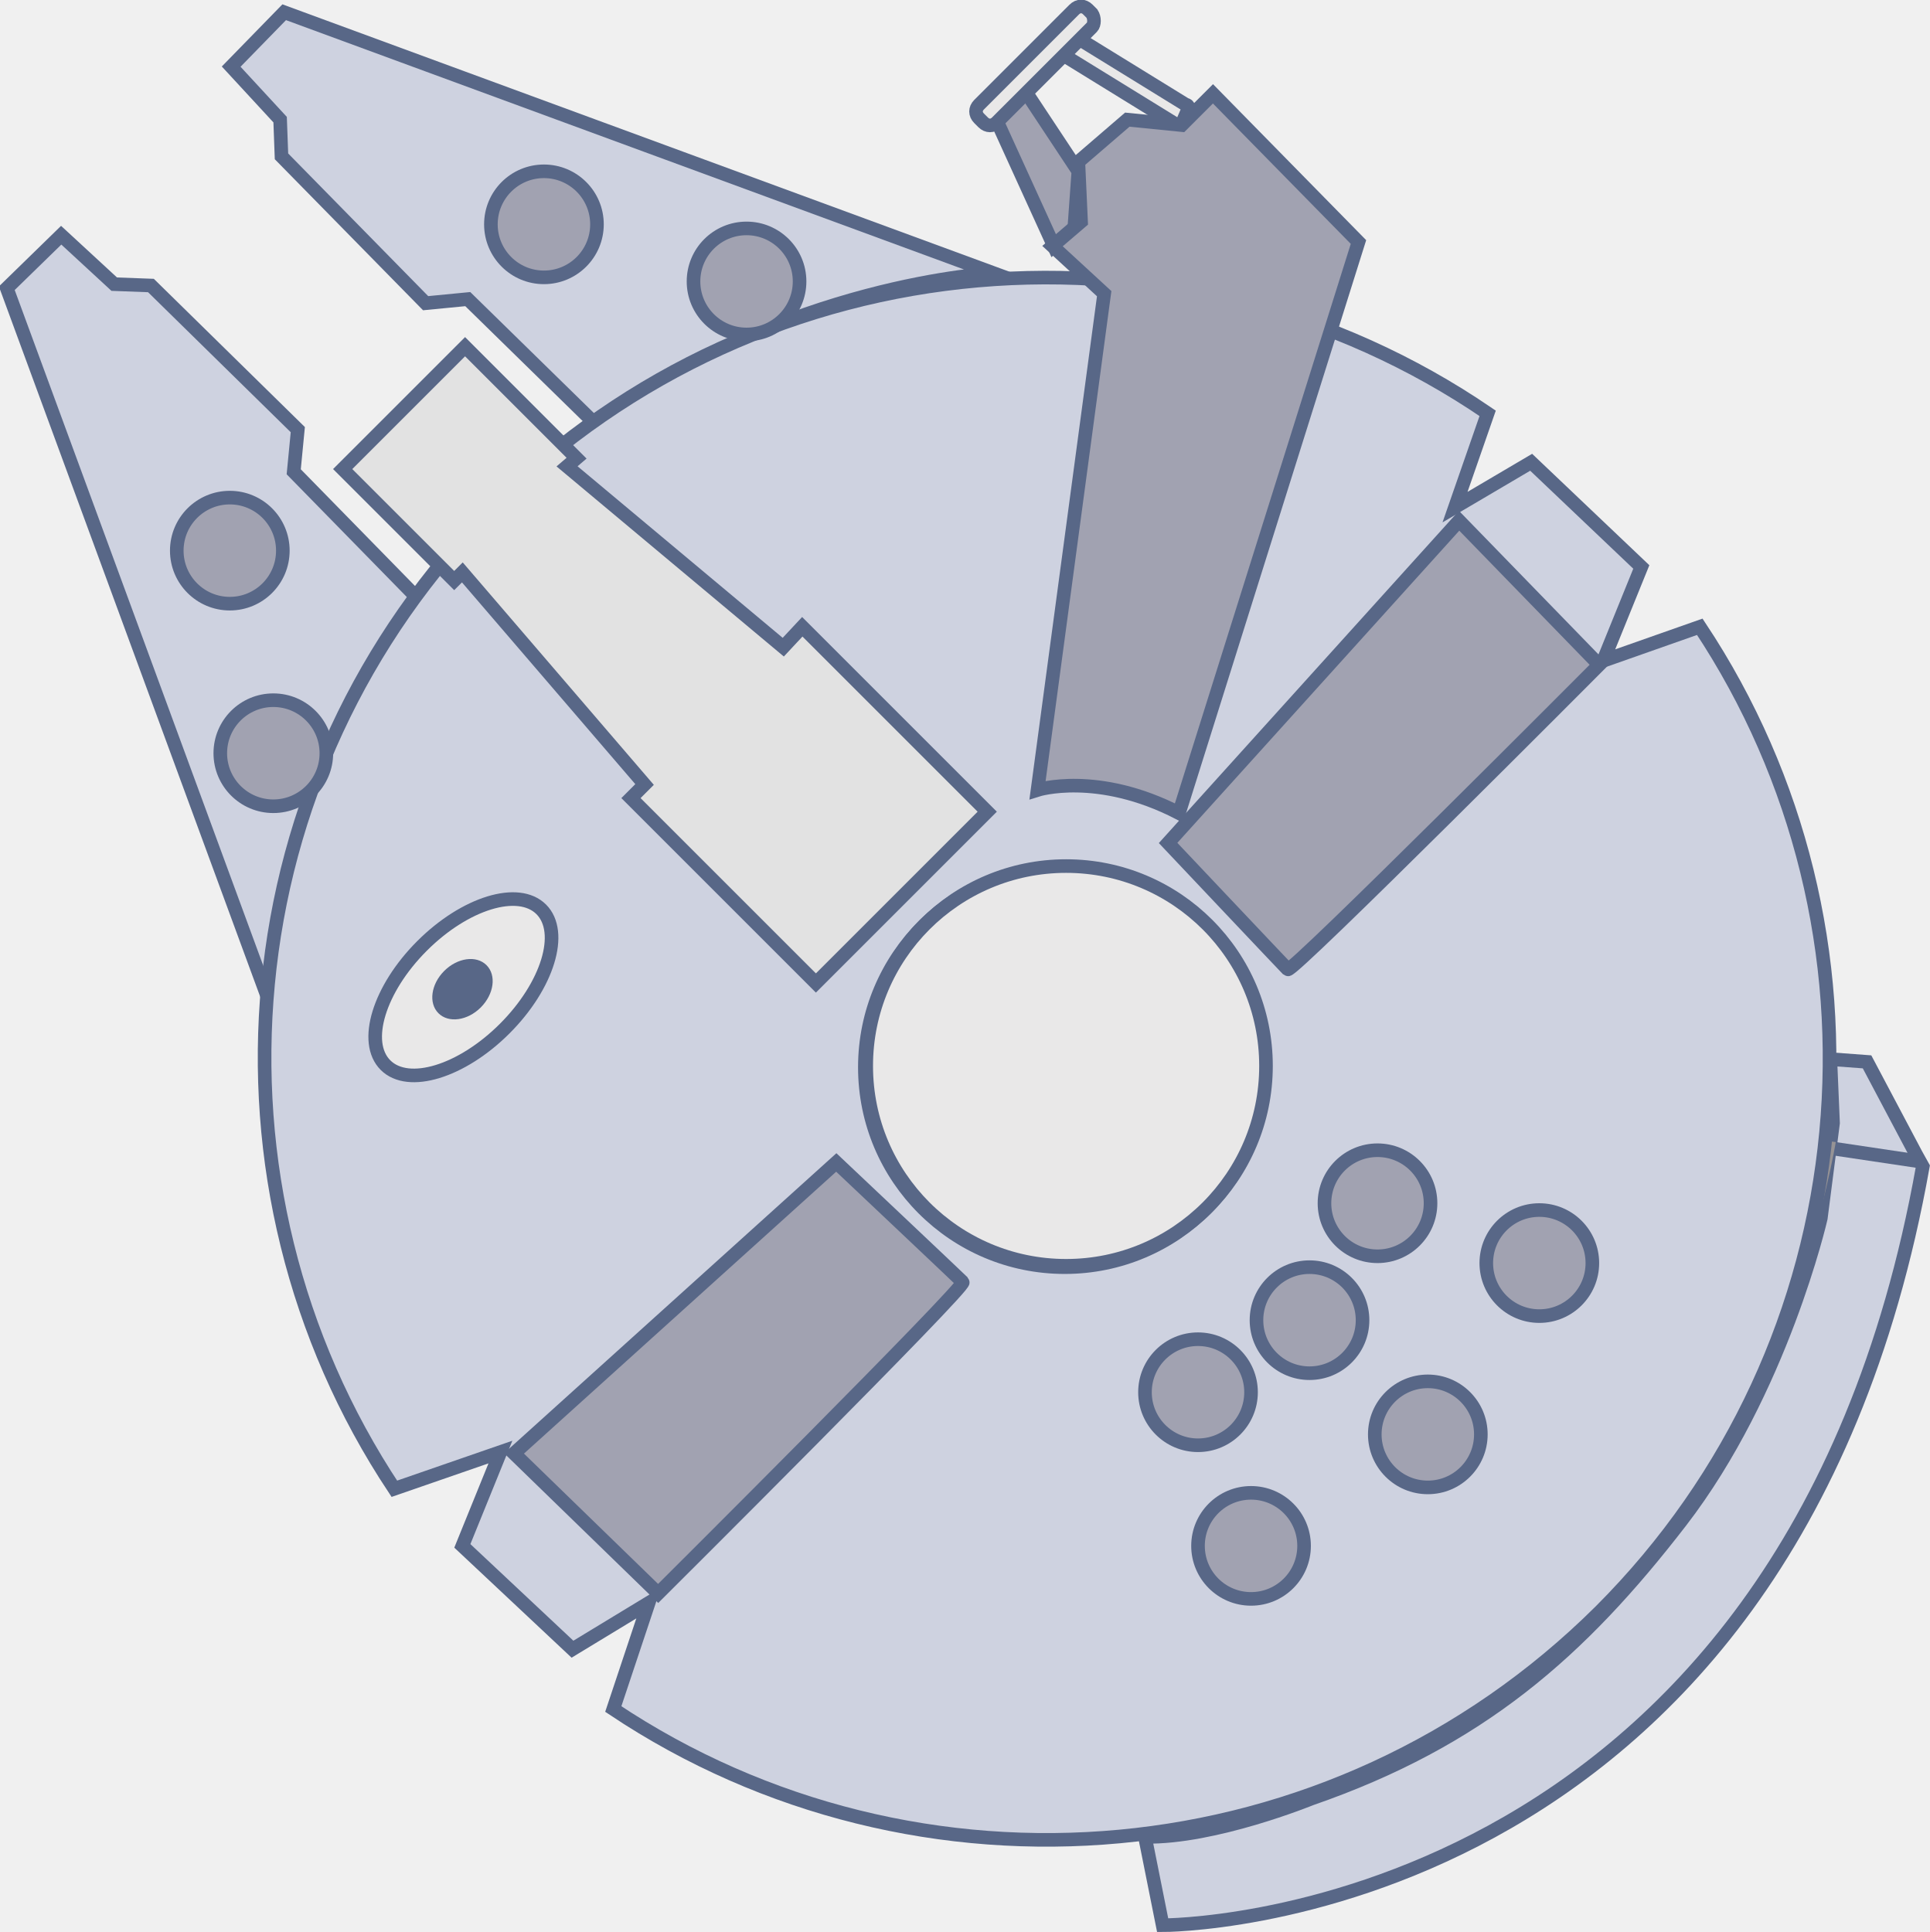
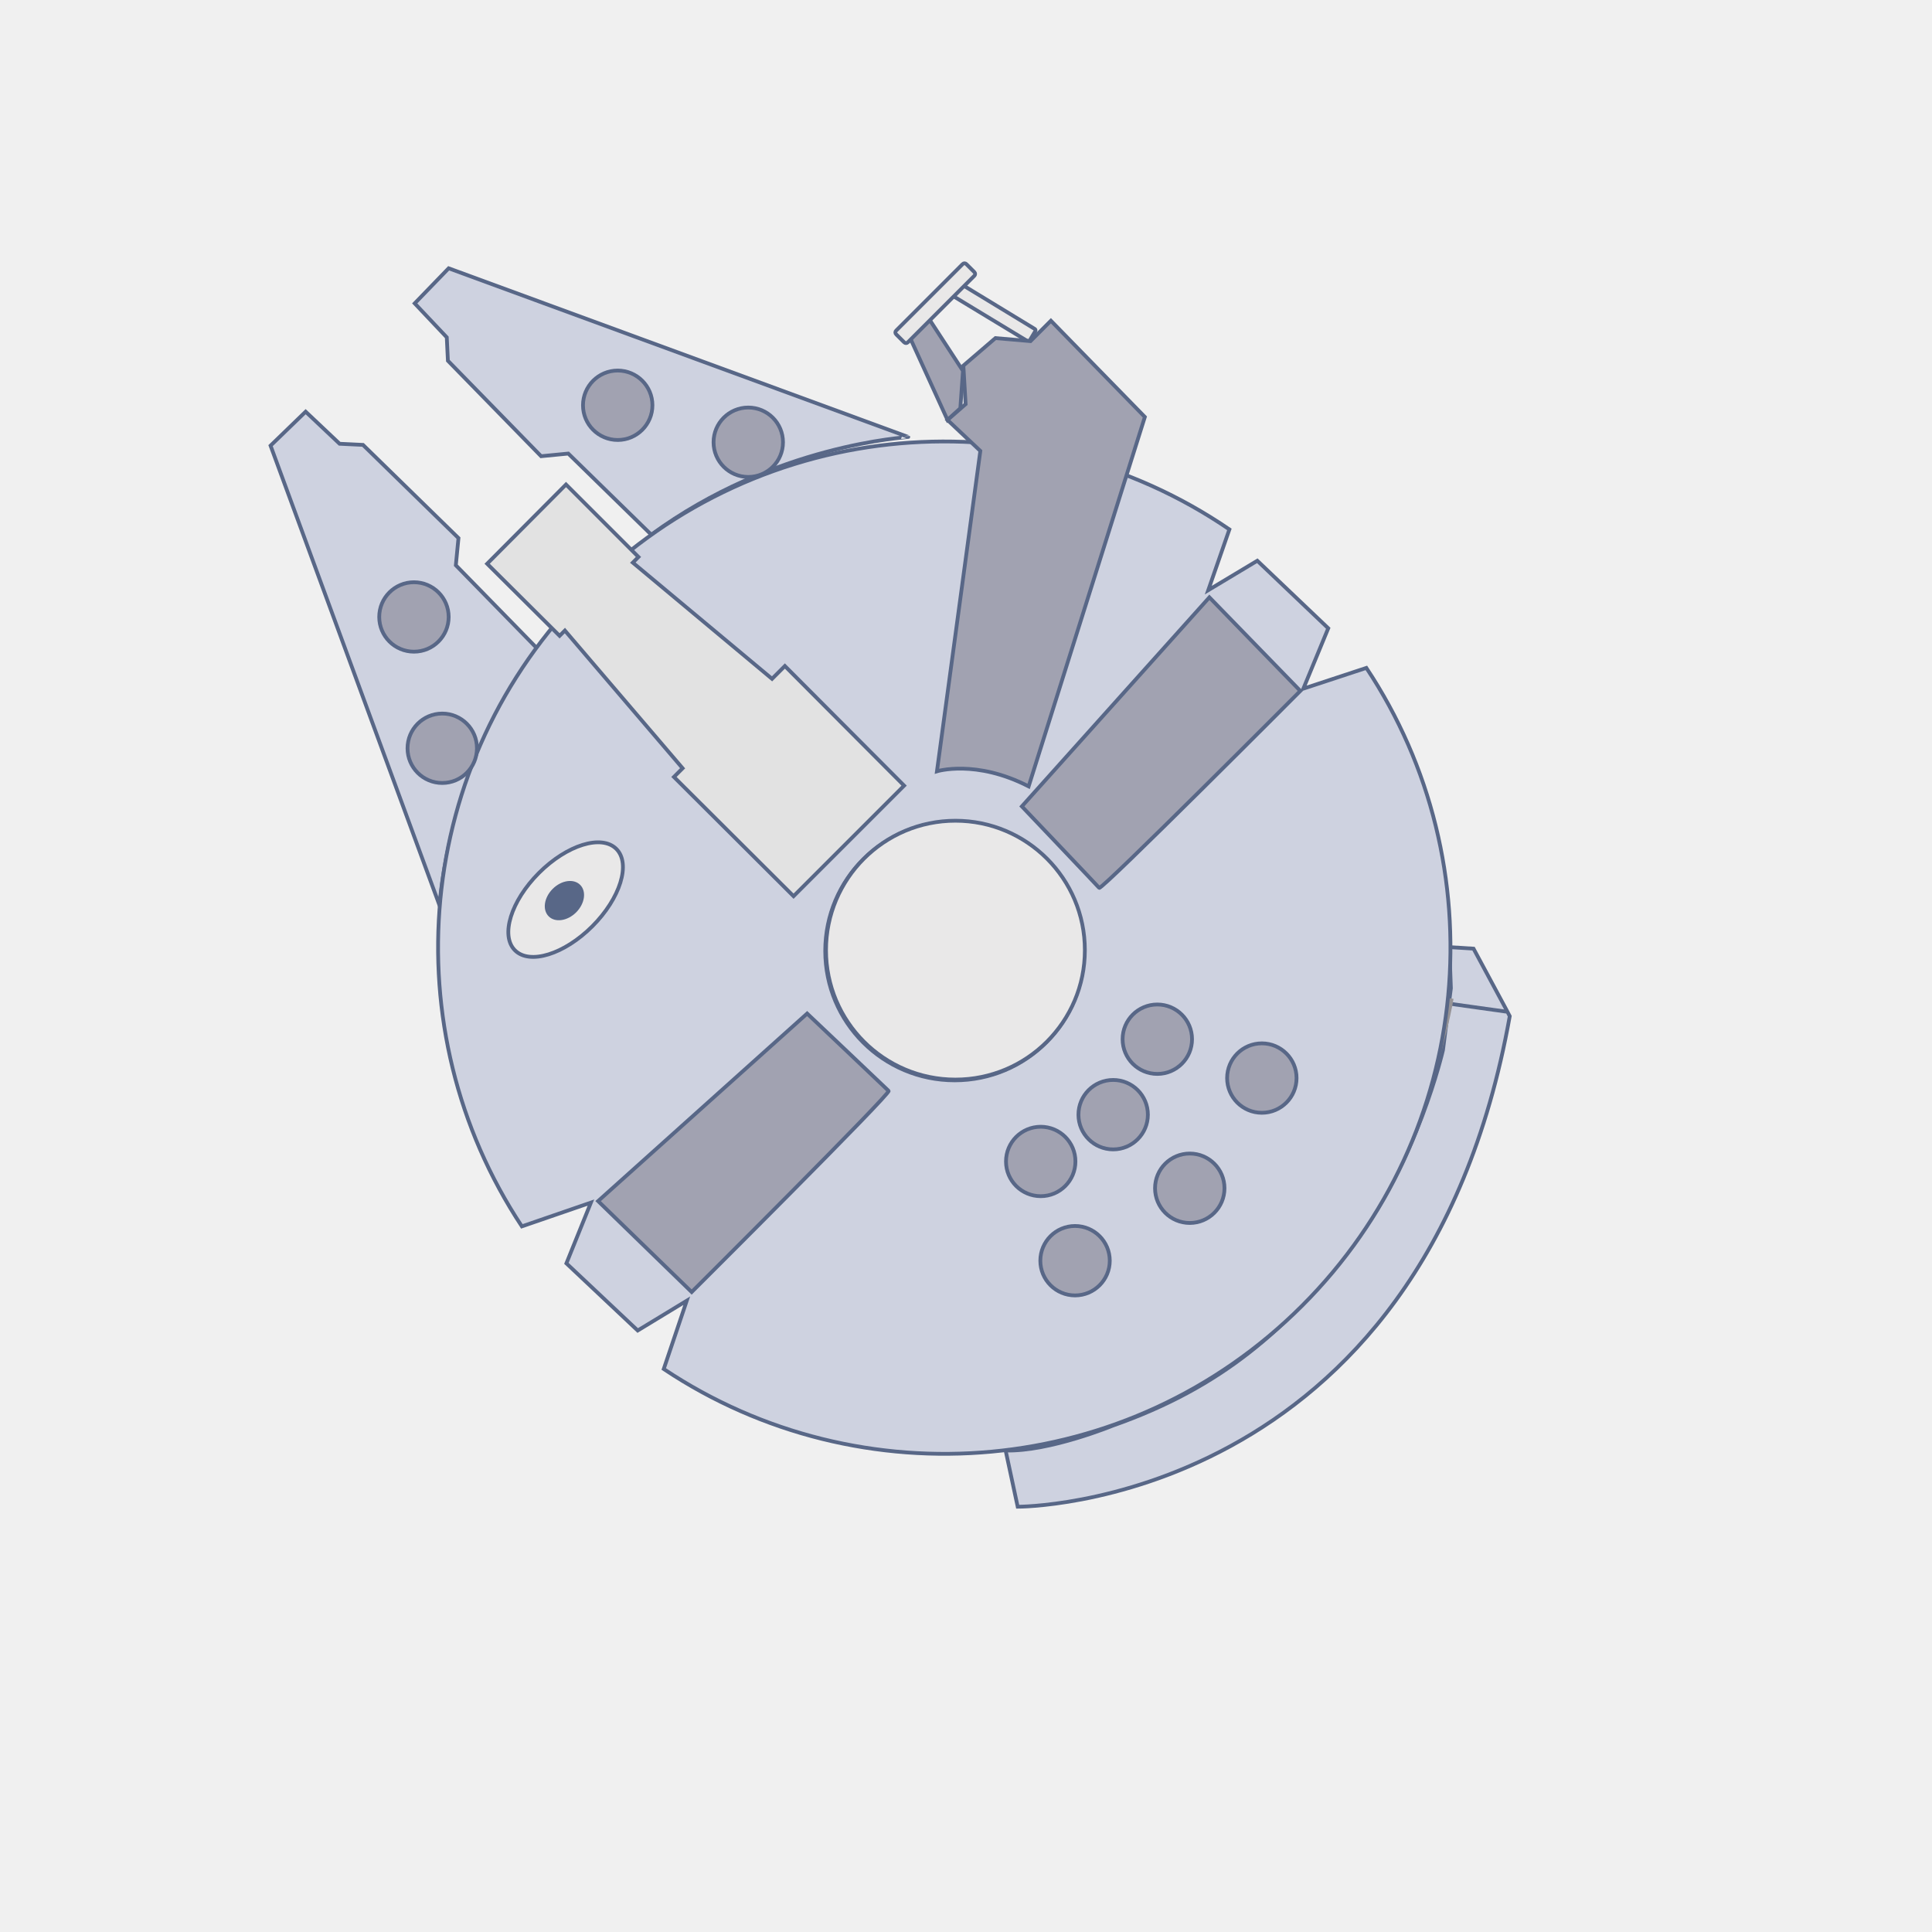
- <svg xmlns="http://www.w3.org/2000/svg" version="1.1" id="Layer_1" x="0px" y="0px" viewBox="0 0 141.9 142.1" style="enable-background:new 0 0 141.9 142.1;" xml:space="preserve">
+ <svg xmlns="http://www.w3.org/2000/svg" version="1.1" id="Layer_1" x="0px" y="0px" viewBox="0 0 512 512" style="enable-background:new 0 0 512 512;" xml:space="preserve">
  <style type="text/css">
	.st0{fill:#CFCFCE;}
	.st1{fill:#CED2E0;stroke:#586787;stroke-miterlimit:10;}
	.st2{fill:#CFCFCE;stroke:#586787;stroke-miterlimit:10;}
	.st3{fill:#969395;}
	.st4{fill:none;stroke:#FFFFFF;stroke-miterlimit:10;}
	.st5{fill:#A1A2B1;stroke:#586787;stroke-miterlimit:10;}
	.st6{fill:#E9E8E8;stroke:#586787;stroke-miterlimit:10;}
	.st7{fill:#E2E2E2;stroke:#586787;stroke-miterlimit:10;}
	.st8{fill:#586787;}
+ 	.st9{display:none;fill:none;stroke:#586787;stroke-miterlimit:10;}
</style>
-   <g id="falcom">
-     <ellipse transform="matrix(0.7071 -0.7071 0.7071 0.7071 -41.4386 45.2668)" class="st0" cx="33.9" cy="72.7" rx="2.3" ry="0.8" />
-     <path class="st1" d="M30.8,44.1l-9.2-9.4l0.3-3.1L11.1,21l-2.7-0.1l-3.9-3.6l-4,3.9l19.2,52.2C19.8,73.3,20.5,58.1,30.8,44.1z" />
-     <path class="st1" d="M43.8,31.2L34.4,22l-3.1,0.3L20.7,11.5l-0.1-2.7L17,4.9l3.9-4l52.2,19.2C73.1,20.1,57.9,20.8,43.8,31.2z" />
-     <path class="st1" d="M85.5,141.6c0,0,45.9,0.2,55.9-55.8l-0.5-0.9l-3.6-6.8l-2.7-0.2l0.2,4.7l-0.9,7c0,0-2.9,12.7-10.3,22.3   s-14.8,16.1-27.2,20.4c0,0-7.1,2.9-12.2,2.8L85.5,141.6z" />
-     <line class="st2" x1="141" y1="85.4" x2="134.3" y2="84.4" />
+   <g>
+     <ellipse transform="matrix(0.7071 -0.7071 0.7071 0.7071 -124.8265 175.5421)" class="st0" cx="149.5" cy="238.4" rx="5.4" ry="1.8" />
+     <path class="st1" d="M142.3,171.8l-21.5-22l0.7-7.2l-25.3-24.7l-6.2-0.3l-9-8.5l-9.3,9L116.5,240   C116.5,240,118.2,204.5,142.3,171.8z" />
+     <path class="st1" d="M172.6,141.7l-22-21.5l-7.2,0.7l-24.7-25.3l-0.3-6.2l-8.5-9l9-9.3l121.8,44.7   C240.8,115.9,205.4,117.6,172.6,141.7z" />
+     <path class="st1" d="M269.7,399.3c0,0,107.1,0.4,130.4-130l-1.1-2.1l-8.5-15.8l-6.4-0.4l0.4,10.9l-2.1,16.4c0,0-6.8,29.7-24.1,51.9   c-17.3,22.2-34.4,37.4-63.4,47.6c0,0-16.7,6.9-28.4,6.6L269.7,399.3z" />
+     <line class="st2" x1="399.2" y1="268.1" x2="383.5" y2="265.9" />
    <g>
-       <path class="st3" d="M85.6,79.2l31.1,5.8l2.8-3l15.5,2c0,0-3.2,19.9-15.5,33.2s-28.3,17.8-36.3,17.7L82.5,119l2.5-2.7l-5.2-28.2    L85.6,79.2z" />
-       <path class="st4" d="M83.1,127.5c0,0,37.5-1.7,44.3-43.8" />
+       <path class="st3" d="M270,253.6l72.6,13.6l6.5-7.1l36.1,4.6c0,0-7.5,46.4-36.1,77.4c-28.6,31-66,41.5-84.6,41.3l-1.6-36.9l5.8-6.2    l-12.2-65.8L270,253.6z" />
+       <path class="st4" d="M264.3,366.4c0,0,87.5-4,103.3-102.2" />
    </g>
-     <path class="st1" d="M117.9,48.6l2.8-6.9l-8.1-7.7l-5.6,3.3l2.4-6.9c-22.4-15.3-53.2-13-73.1,6.8c-19.7,19.7-22.1,50-7.3,72.3   l7.8-2.7l-2.8,6.9l8.1,7.6l5.6-3.4l-2.6,7.8c22.3,14.9,52.8,12.5,72.6-7.2c19.7-19.7,22.1-50.1,7.3-72.4L117.9,48.6z" />
+     <path class="st1" d="M345.4,182.5l6.6-16l-18.8-17.9l-13,7.8l5.6-16.1c-52.2-35.7-124-30.4-170.4,16   c-45.9,45.9-51.6,116.6-17.1,168.7l18.3-6.3l-6.5,16.1l18.9,17.8l13-7.9l-6.1,18.1c52.1,34.8,123.2,29.2,169.2-16.8   c45.9-45.9,51.6-116.9,17-169L345.4,182.5z" />
    <g>
-       <circle class="st5" cx="88.1" cy="102.4" r="3.9" />
-       <circle class="st5" cx="92" cy="113.7" r="3.9" />
-       <circle class="st5" cx="96.3" cy="97.1" r="3.9" />
-       <circle class="st5" cx="101.3" cy="88.5" r="3.9" />
-       <circle class="st5" cx="105" cy="105.5" r="3.9" />
-       <circle class="st5" cx="113.2" cy="92.9" r="3.9" />
+       <circle class="st5" cx="275.8" cy="307.8" r="9.2" />
+       <circle class="st5" cx="284.9" cy="334.1" r="9.2" />
+       <circle class="st5" cx="295" cy="295.4" r="9.2" />
+       <circle class="st5" cx="306.7" cy="275.4" r="9.2" />
+       <circle class="st5" cx="315.3" cy="314.9" r="9.2" />
+       <circle class="st5" cx="334.4" cy="285.7" r="9.2" />
    </g>
    <g>
-       <circle class="st6" cx="78.3" cy="78.5" r="14.7" />
-       <circle class="st6" cx="78.4" cy="78.4" r="14.7" />
+       <circle class="st6" cx="253" cy="252" r="34.3" />
+       <circle class="st6" cx="253.2" cy="251.8" r="34.3" />
    </g>
-     <polygon class="st5" points="72.9,8 77.5,18.1 79,16.8 79.3,12.6 74.8,5.8  " />
-     <path class="st6" d="M87.3,8.2L87,8.9c-0.1,0.2-0.4,0.3-0.6,0.2l-8.6-5.3c-0.2-0.1-0.3-0.4-0.2-0.6l0.4-0.6   c0.1-0.2,0.4-0.3,0.6-0.2l8.6,5.3C87.4,7.7,87.5,8,87.3,8.2z" />
-     <path class="st6" d="M80.3,2l-7,7c-0.3,0.3-0.7,0.3-1,0l-0.3-0.3c-0.3-0.3-0.3-0.7,0-1l7-7c0.3-0.3,0.7-0.3,1,0L80.3,1   C80.5,1.3,80.5,1.8,80.3,2z" />
-     <path class="st5" d="M76.3,58.1c0,0,4.4-1.4,10.4,1.7l13.2-42L89.2,6.9l-2.3,2.3l-4-0.4l-3.6,3.1l0.2,4.4l-2.1,1.8l3.8,3.5   L76.3,58.1z" />
-     <polygon class="st7" points="57.6,47.6 41.7,34.3 42.4,33.7 34.2,25.5 25.2,34.5 33.4,42.7 34,42.1 47.4,57.7 46.4,58.7 60,72.3    72.6,59.7 59,46.1  " />
-     <path class="st5" d="M107.3,38.3l10.3,10.6c0,0-22.6,22.7-22.9,22.4C94.4,71,85.9,62,85.9,62L107.3,38.3z" />
-     <path class="st5" d="M37.8,106.9l10.6,10.3c0,0,22.7-22.6,22.4-22.9s-9.3-8.8-9.3-8.8L37.8,106.9z" />
-     <ellipse transform="matrix(0.7071 -0.7071 0.7071 0.7071 -41.3711 45.3893)" class="st6" cx="34.1" cy="72.6" rx="8.1" ry="4.3" />
+     <polygon class="st5" points="240.3,87.6 251.1,111.3 254.5,108.2 255.2,98.3 244.9,82.5  " />
+     <path class="st6" d="M274.4,87.7l-1.5,2.5c-0.1,0.2-0.4,0.3-0.6,0.2L251,77.5c-0.2-0.1-0.3-0.4-0.2-0.6l1.5-2.5   c0.1-0.2,0.4-0.3,0.6-0.2l21.2,12.9C274.4,87.2,274.5,87.5,274.4,87.7z" />
+     <path class="st6" d="M258.2,73.1l-17.6,17.6c-0.3,0.3-0.7,0.3-1,0l-2.1-2.1c-0.3-0.3-0.3-0.7,0-1L255.1,70c0.3-0.3,0.7-0.3,1,0   l2.1,2.1C258.5,72.4,258.5,72.8,258.2,73.1z" />
+     <path class="st5" d="M248.3,204.4c0,0,10.3-3.2,24.3,4l30.8-97.9L278.5,85l-5.4,5.4l-9.3-0.8l-8.5,7.3l0.6,10.2l-4.8,4.2l8.7,8.2   L248.3,204.4z" />
+     <polygon class="st7" points="204.6,179.9 167.7,149.1 169.2,147.6 150,128.4 129.1,149.4 148.3,168.5 149.7,167.1 180.9,203.6   178.6,205.9 210.3,237.5 239.6,208.2 208,176.5  " />
+     <path class="st5" d="M320.5,158.3l24.1,24.8c0,0-52.7,52.9-53.3,52.2s-20.5-21.6-20.5-21.6L320.5,158.3z" />
+     <path class="st5" d="M158.5,318.3l24.8,24.1c0,0,52.9-52.7,52.2-53.3c-0.7-0.7-21.6-20.5-21.6-20.5L158.5,318.3z" />
+     <ellipse transform="matrix(0.7071 -0.7071 0.7071 0.7071 -124.6693 175.8276)" class="st6" cx="149.9" cy="238.4" rx="19" ry="10" />
    <g>
-       <circle class="st5" cx="16.9" cy="40.5" r="3.9" />
-       <circle class="st5" cx="20.1" cy="55.4" r="3.9" />
-       <circle class="st5" cx="40" cy="16.5" r="3.9" />
-       <circle class="st5" cx="54.9" cy="20.7" r="3.9" />
+       <circle class="st5" cx="109.7" cy="163.5" r="9.2" />
+       <circle class="st5" cx="117.2" cy="198.3" r="9.2" />
+       <circle class="st5" cx="163.7" cy="107.4" r="9.2" />
+       <circle class="st5" cx="198.3" cy="117.2" r="9.2" />
    </g>
-     <ellipse transform="matrix(0.7071 -0.7071 0.7071 0.7071 -41.5081 45.3207)" class="st8" cx="34" cy="72.8" rx="2.5" ry="1.9" />
+     <ellipse transform="matrix(0.7071 -0.7071 0.7071 0.7071 -124.9888 175.6677)" class="st8" cx="149.6" cy="238.7" rx="5.9" ry="4.4" />
  </g>
+   <line class="st9" x1="251.9" y1="-0.7" x2="251.9" y2="513.2" />
+   <line class="st9" x1="0.1" y1="251.2" x2="511.6" y2="251.2" />
+   <animateTransform attributeName="transform" attributeType="XML" type="rotate" from="0 0 0" to="135 0 0" dur="3s" repeatCount="indefinite" />
</svg>
